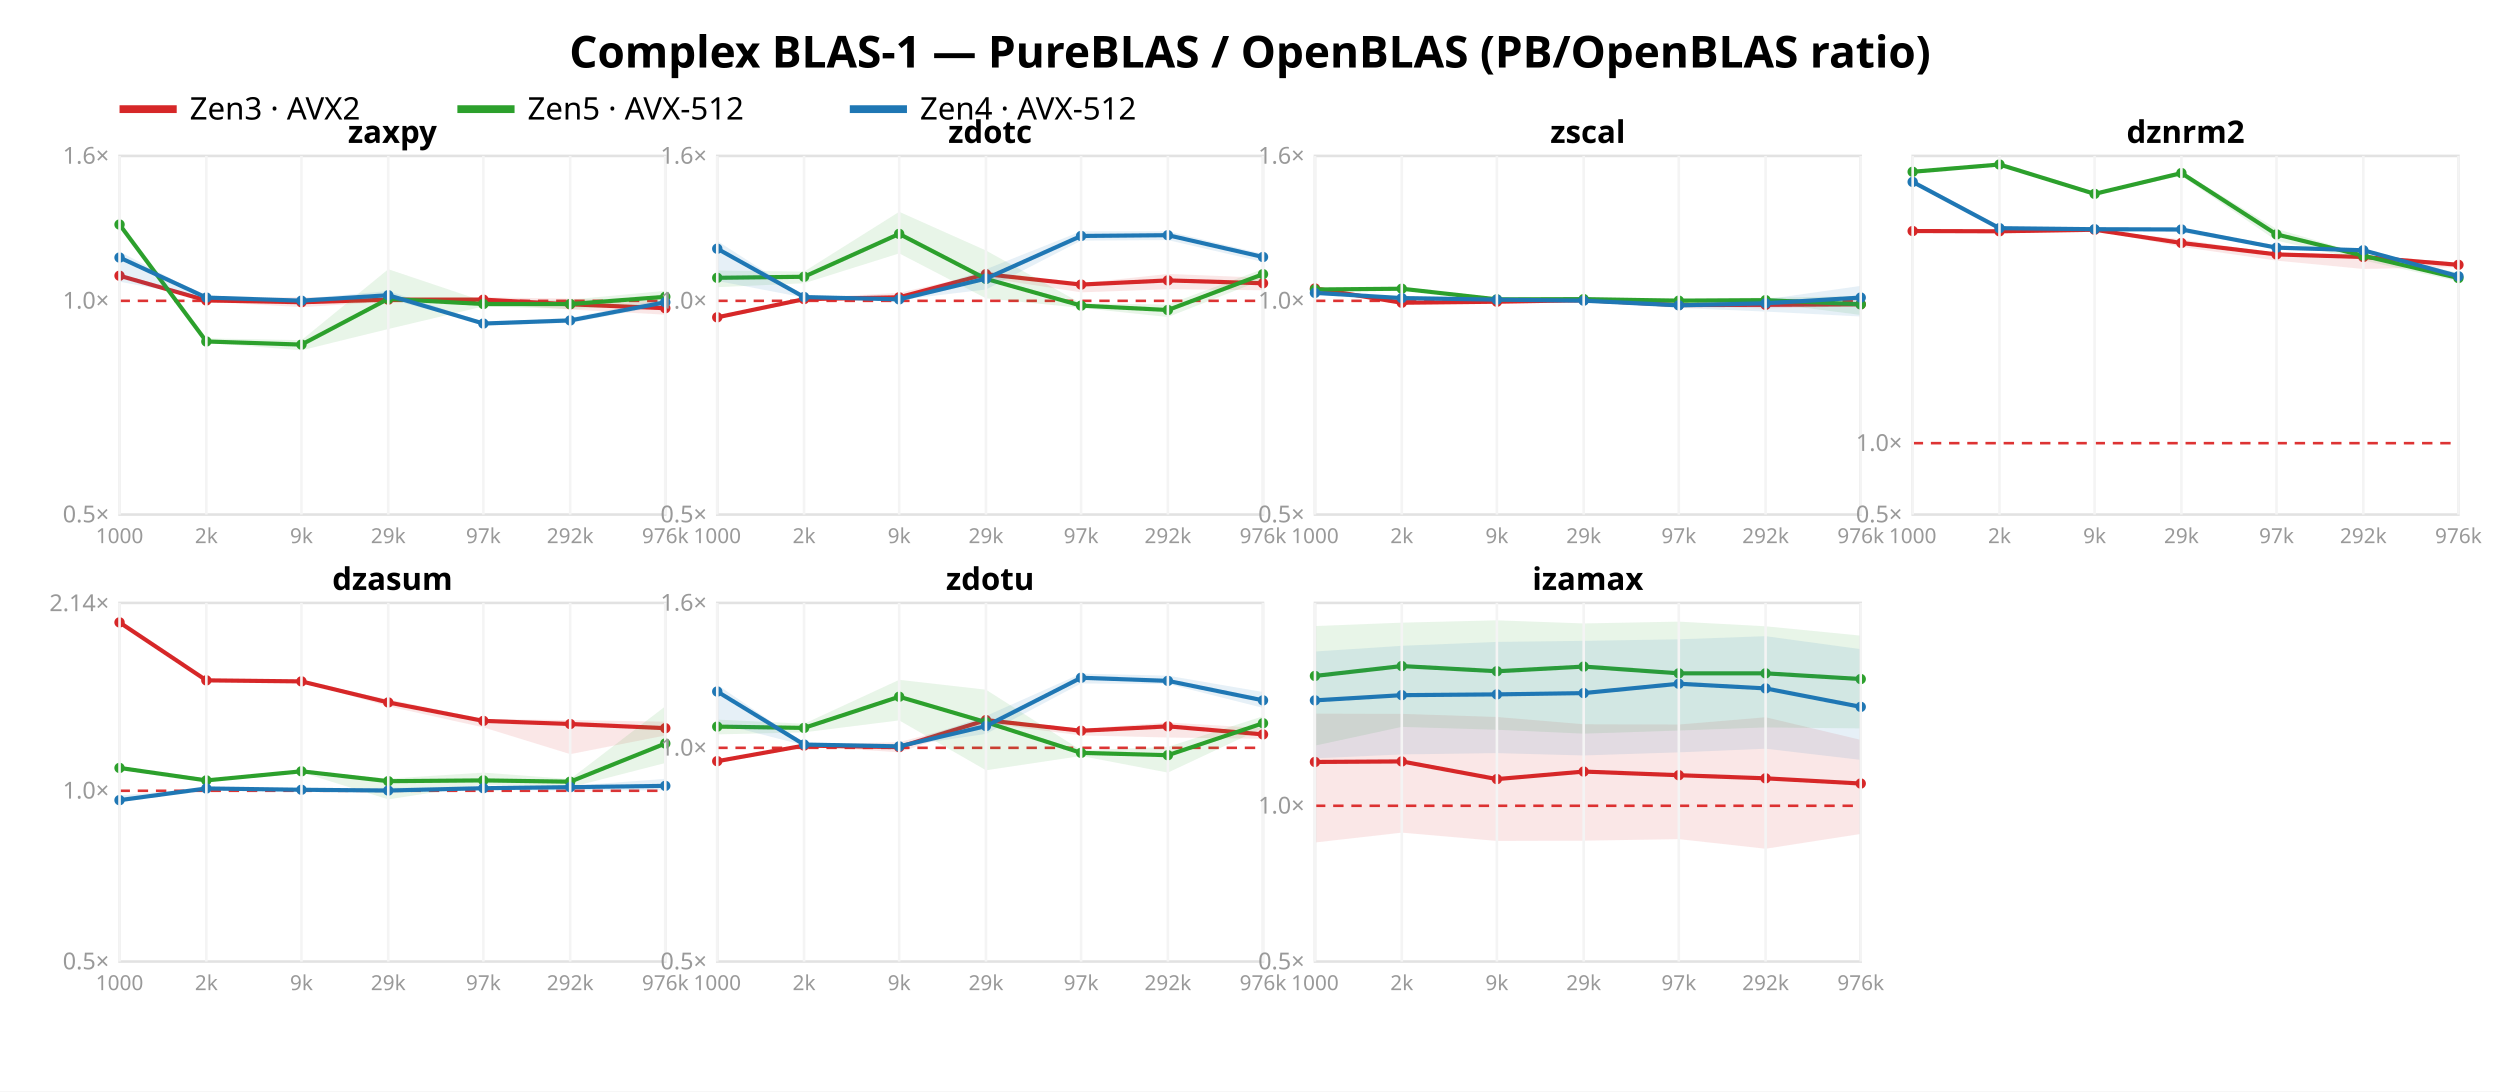
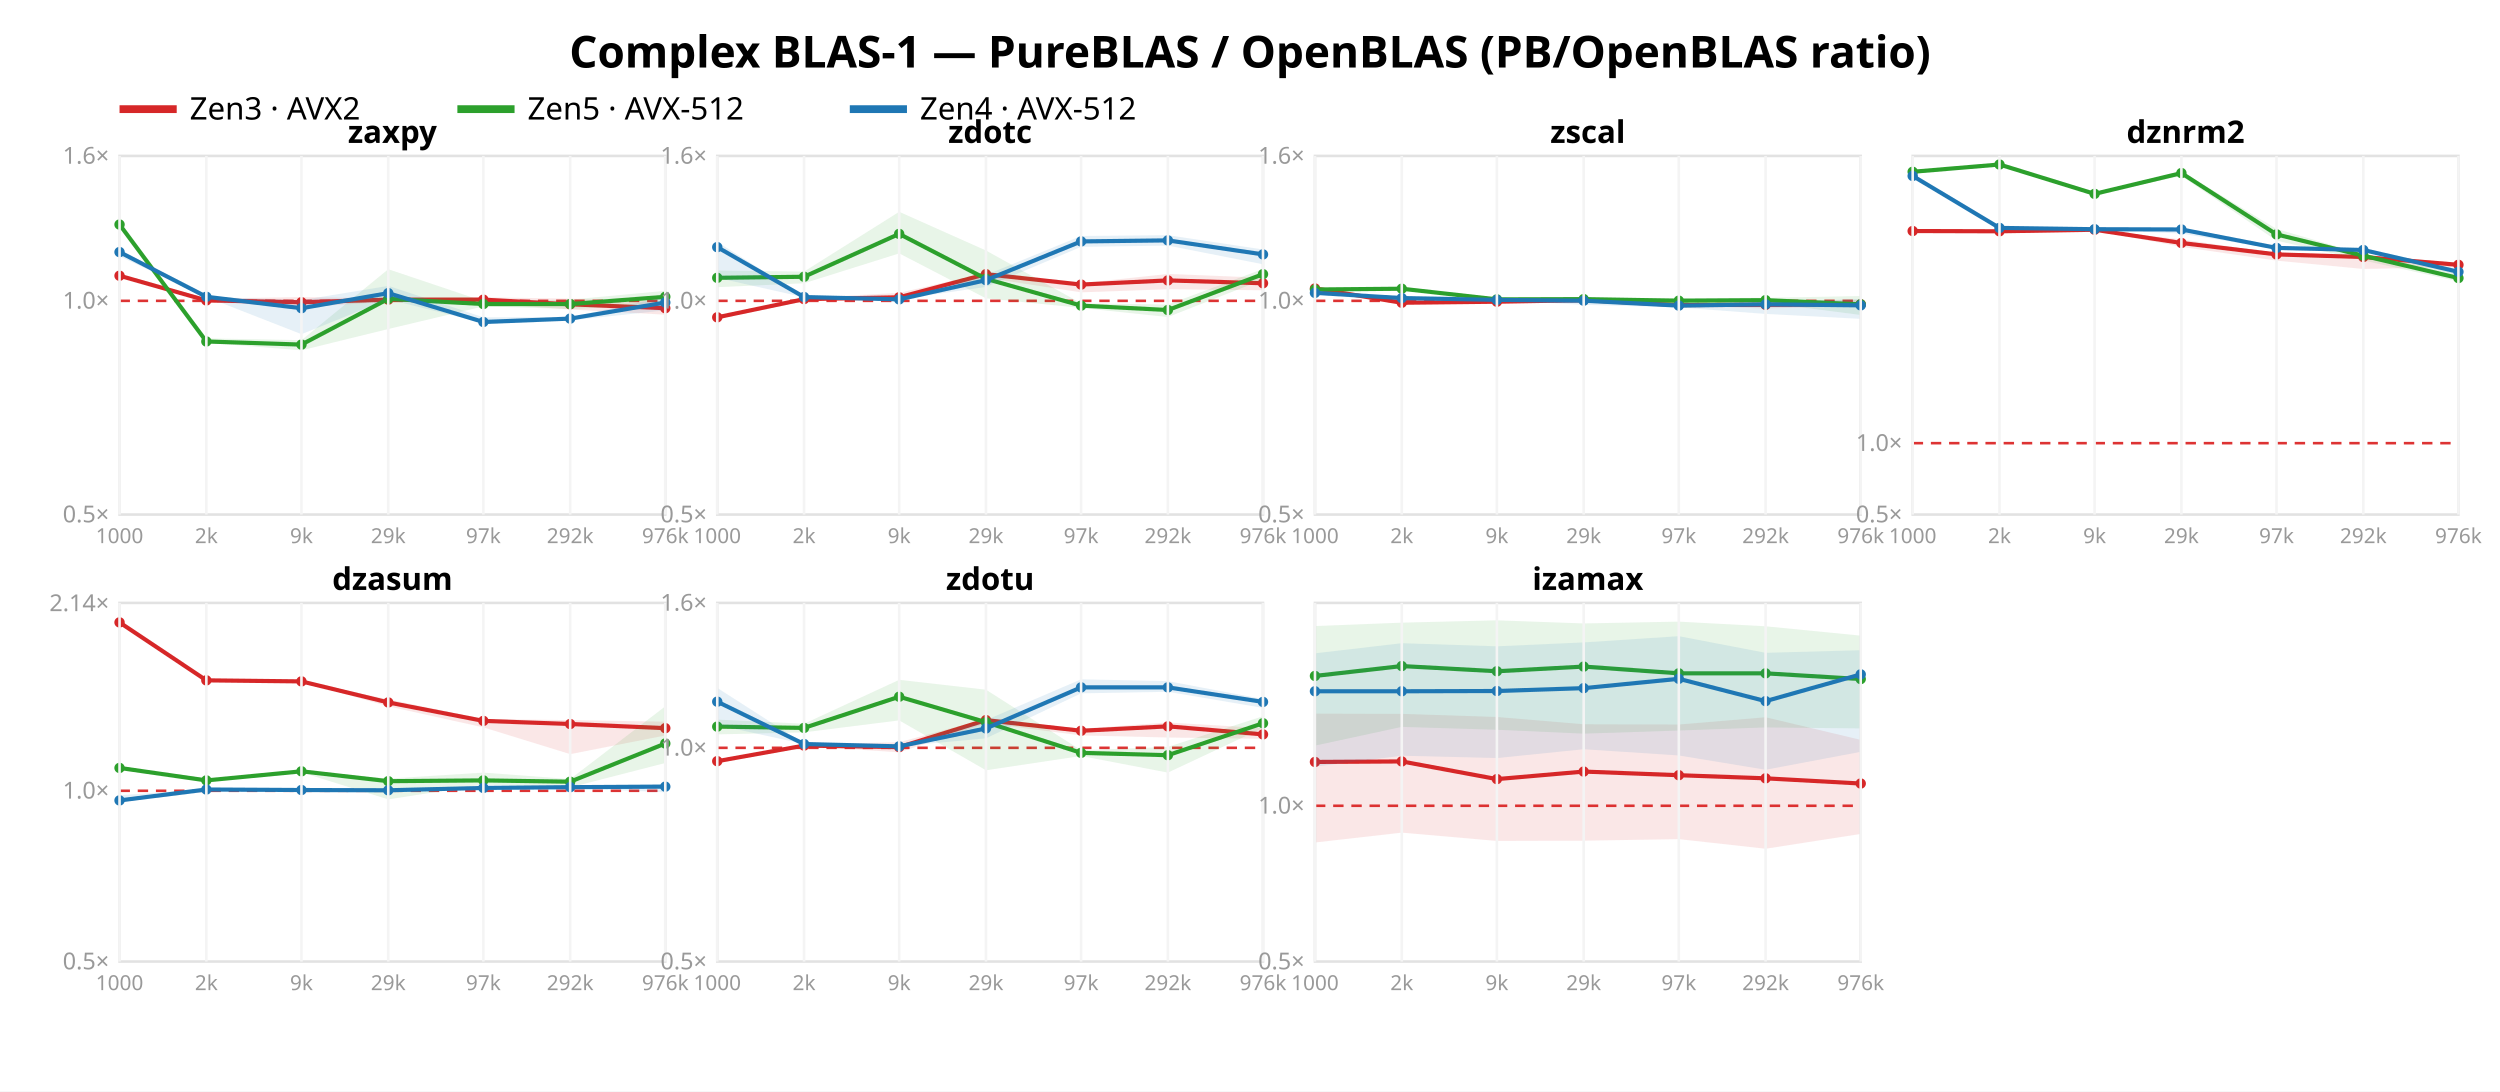
<svg xmlns="http://www.w3.org/2000/svg" width="962" height="420" font-family="sans-serif">
  <rect width="962" height="420" fill="white" />
  <text x="481.0" y="26" text-anchor="middle" font-size="17" font-weight="bold">Complex BLAS-1 — PureBLAS / OpenBLAS (PB/OpenBLAS ratio)</text>
  <line x1="46" y1="42" x2="68" y2="42" stroke="#d62728" stroke-width="3" />
  <text x="73" y="46" font-size="12">Zen3 · AVX2</text>
  <line x1="176" y1="42" x2="198" y2="42" stroke="#2ca02c" stroke-width="3" />
  <text x="203" y="46" font-size="12">Zen5 · AVX-512</text>
  <line x1="327" y1="42" x2="349" y2="42" stroke="#1f77b4" stroke-width="3" />
  <text x="354" y="46" font-size="12">Zen4 · AVX-512</text>
  <rect x="46" y="60" width="210" height="138" fill="none" stroke="#e2e2e2" />
  <line x1="46" y1="115.763" x2="256" y2="115.763" stroke="#d33" stroke-dasharray="4 3" />
  <text x="42" y="201.0" text-anchor="end" font-size="9" fill="#999">0.5×</text>
  <text x="42" y="118.763" text-anchor="end" font-size="9" fill="#999">1.0×</text>
  <text x="42" y="63.0" text-anchor="end" font-size="9" fill="#999">1.6×</text>
  <polygon points="46.0,105.9 79.4,114.9 116.0,114.3 149.4,114.8 186.0,114.4 219.4,114.9 256.0,116.1 256.0,121.1 219.4,119.1 186.0,116.7 149.4,116.1 116.0,118.2 79.4,116.1 46.0,106.3" fill="#d62728" opacity="0.11" />
  <polyline points="46.0,106.1 79.4,115.6 116.0,116.3 149.4,115.3 186.0,115.3 219.4,117.1 256.0,118.6" fill="none" stroke="#d62728" stroke-width="1.6" />
  <circle cx="46.0" cy="106.1" r="2" fill="#d62728" />
  <circle cx="79.4" cy="115.6" r="2" fill="#d62728" />
  <circle cx="116.0" cy="116.3" r="2" fill="#d62728" />
  <circle cx="149.4" cy="115.3" r="2" fill="#d62728" />
  <circle cx="186.0" cy="115.3" r="2" fill="#d62728" />
  <circle cx="219.4" cy="117.1" r="2" fill="#d62728" />
  <circle cx="256.0" cy="118.6" r="2" fill="#d62728" />
  <polygon points="46.0,86.1 79.4,130.2 116.0,130.9 149.4,103.6 186.0,115.9 219.4,115.3 256.0,111.9 256.0,117.3 219.4,118.9 186.0,117.9 149.4,126.6 116.0,134.8 79.4,131.9 46.0,86.7" fill="#2ca02c" opacity="0.11" />
  <polyline points="46.0,86.4 79.4,131.4 116.0,132.6 149.4,115.0 186.0,117.0 219.4,117.0 256.0,114.2" fill="none" stroke="#2ca02c" stroke-width="1.6" />
  <circle cx="46.0" cy="86.4" r="2" fill="#2ca02c" />
  <circle cx="79.4" cy="131.4" r="2" fill="#2ca02c" />
  <circle cx="116.0" cy="132.6" r="2" fill="#2ca02c" />
  <circle cx="149.4" cy="115.0" r="2" fill="#2ca02c" />
  <circle cx="186.0" cy="117.0" r="2" fill="#2ca02c" />
  <circle cx="219.4" cy="117.0" r="2" fill="#2ca02c" />
  <circle cx="256.0" cy="114.2" r="2" fill="#2ca02c" />
-   <polygon points="46.0,96.8 79.4,114.4 116.0,114.9 149.4,112.0 186.0,123.9 219.4,122.3 256.0,115.0 256.0,117.4 219.4,124.3 186.0,124.8 149.4,115.0 116.0,116.1 79.4,114.7 46.0,108.4" fill="#1f77b4" opacity="0.11" />
-   <polyline points="46.0,99.1 79.4,114.5 116.0,115.7 149.4,113.6 186.0,124.5 219.4,123.3 256.0,116.3" fill="none" stroke="#1f77b4" stroke-width="1.6" />
-   <circle cx="46.0" cy="99.1" r="2" fill="#1f77b4" />
-   <circle cx="79.4" cy="114.5" r="2" fill="#1f77b4" />
-   <circle cx="116.0" cy="115.7" r="2" fill="#1f77b4" />
-   <circle cx="149.4" cy="113.6" r="2" fill="#1f77b4" />
-   <circle cx="186.0" cy="124.5" r="2" fill="#1f77b4" />
-   <circle cx="219.4" cy="123.3" r="2" fill="#1f77b4" />
-   <circle cx="256.0" cy="116.3" r="2" fill="#1f77b4" />
+   <polygon points="46.0,95.9 79.4,114.2 116.0,115.5 149.4,110.0 186.0,122.1 219.4,122.0 256.0,114.3 256.0,119.4 219.4,123.3 186.0,124.3 149.4,115.2 116.0,128.6 79.4,114.3 46.0,98.6" fill="#1f77b4" opacity="0.11" />
+   <polyline points="46.0,97.0 79.4,114.2 116.0,118.6 149.4,112.8 186.0,123.9 219.4,122.6 256.0,116.4" fill="none" stroke="#1f77b4" stroke-width="1.6" />
+   <circle cx="46.0" cy="97.0" r="2" fill="#1f77b4" />
+   <circle cx="79.4" cy="114.2" r="2" fill="#1f77b4" />
+   <circle cx="116.0" cy="118.6" r="2" fill="#1f77b4" />
+   <circle cx="149.4" cy="112.8" r="2" fill="#1f77b4" />
+   <circle cx="186.0" cy="123.9" r="2" fill="#1f77b4" />
+   <circle cx="219.4" cy="122.6" r="2" fill="#1f77b4" />
+   <circle cx="256.0" cy="116.4" r="2" fill="#1f77b4" />
  <text x="151.0" y="55" text-anchor="middle" font-size="12" font-weight="bold">zaxpy</text>
  <line x1="46.0" y1="60" x2="46.0" y2="198" stroke="#f4f4f4" />
  <text x="46.0" y="209" text-anchor="middle" font-size="8" fill="#999">1000</text>
  <line x1="79.4" y1="60" x2="79.4" y2="198" stroke="#f4f4f4" />
  <text x="79.4" y="209" text-anchor="middle" font-size="8" fill="#999">2k</text>
  <line x1="116.0" y1="60" x2="116.0" y2="198" stroke="#f4f4f4" />
  <text x="116.0" y="209" text-anchor="middle" font-size="8" fill="#999">9k</text>
  <line x1="149.4" y1="60" x2="149.4" y2="198" stroke="#f4f4f4" />
  <text x="149.4" y="209" text-anchor="middle" font-size="8" fill="#999">29k</text>
  <line x1="186.0" y1="60" x2="186.0" y2="198" stroke="#f4f4f4" />
  <text x="186.0" y="209" text-anchor="middle" font-size="8" fill="#999">97k</text>
  <line x1="219.4" y1="60" x2="219.4" y2="198" stroke="#f4f4f4" />
  <text x="219.4" y="209" text-anchor="middle" font-size="8" fill="#999">292k</text>
  <line x1="256.0" y1="60" x2="256.0" y2="198" stroke="#f4f4f4" />
  <text x="256.0" y="209" text-anchor="middle" font-size="8" fill="#999">976k</text>
  <rect x="276" y="60" width="210" height="138" fill="none" stroke="#e2e2e2" />
  <line x1="276" y1="115.763" x2="486" y2="115.763" stroke="#d33" stroke-dasharray="4 3" />
  <text x="272" y="201.0" text-anchor="end" font-size="9" fill="#999">0.5×</text>
  <text x="272" y="118.763" text-anchor="end" font-size="9" fill="#999">1.0×</text>
  <text x="272" y="63.0" text-anchor="end" font-size="9" fill="#999">1.6×</text>
  <polygon points="276.0,121.6 309.4,114.6 346.0,112.7 379.4,105.0 416.0,109.0 449.4,105.4 486.0,106.9 486.0,111.7 449.4,111.3 416.0,112.5 379.4,106.9 346.0,115.4 309.4,115.3 276.0,122.5" fill="#d62728" opacity="0.11" />
  <polyline points="276.0,122.1 309.4,115.1 346.0,114.4 379.4,105.5 416.0,109.5 449.4,107.9 486.0,109.0" fill="none" stroke="#d62728" stroke-width="1.6" />
  <circle cx="276.0" cy="122.1" r="2" fill="#d62728" />
  <circle cx="309.4" cy="115.1" r="2" fill="#d62728" />
  <circle cx="346.0" cy="114.4" r="2" fill="#d62728" />
  <circle cx="379.4" cy="105.5" r="2" fill="#d62728" />
  <circle cx="416.0" cy="109.5" r="2" fill="#d62728" />
  <circle cx="449.4" cy="107.9" r="2" fill="#d62728" />
  <circle cx="486.0" cy="109.0" r="2" fill="#d62728" />
  <polygon points="276.0,104.1 309.4,104.5 346.0,81.5 379.4,96.4 416.0,116.7 449.4,117.2 486.0,103.5 486.0,107.6 449.4,122.0 416.0,118.5 379.4,114.8 346.0,97.5 309.4,109.0 276.0,110.5" fill="#2ca02c" opacity="0.11" />
  <polyline points="276.0,106.9 309.4,106.5 346.0,90.0 379.4,107.3 416.0,117.6 449.4,119.3 486.0,105.5" fill="none" stroke="#2ca02c" stroke-width="1.6" />
  <circle cx="276.0" cy="106.9" r="2" fill="#2ca02c" />
  <circle cx="309.4" cy="106.5" r="2" fill="#2ca02c" />
  <circle cx="346.0" cy="90.0" r="2" fill="#2ca02c" />
  <circle cx="379.4" cy="107.3" r="2" fill="#2ca02c" />
  <circle cx="416.0" cy="117.6" r="2" fill="#2ca02c" />
  <circle cx="449.4" cy="119.3" r="2" fill="#2ca02c" />
  <circle cx="486.0" cy="105.5" r="2" fill="#2ca02c" />
-   <polygon points="276.0,92.7 309.4,114.2 346.0,115.2 379.4,103.6 416.0,89.0 449.4,89.0 486.0,97.7 486.0,100.8 449.4,92.4 416.0,92.6 379.4,111.4 346.0,115.4 309.4,114.5 276.0,108.1" fill="#1f77b4" opacity="0.11" />
-   <polyline points="276.0,95.7 309.4,114.3 346.0,115.2 379.4,107.2 416.0,90.8 449.4,90.5 486.0,98.9" fill="none" stroke="#1f77b4" stroke-width="1.6" />
-   <circle cx="276.0" cy="95.7" r="2" fill="#1f77b4" />
+   <polygon points="276.0,93.1 309.4,114.2 346.0,115.0 379.4,105.8 416.0,90.8 449.4,90.5 486.0,96.0 486.0,101.7 449.4,94.5 416.0,95.0 379.4,110.4 346.0,115.2 309.4,114.4 276.0,106.9" fill="#1f77b4" opacity="0.11" />
+   <polyline points="276.0,95.1 309.4,114.3 346.0,115.2 379.4,107.8 416.0,92.9 449.4,92.5 486.0,97.9" fill="none" stroke="#1f77b4" stroke-width="1.6" />
+   <circle cx="276.0" cy="95.1" r="2" fill="#1f77b4" />
  <circle cx="309.4" cy="114.3" r="2" fill="#1f77b4" />
  <circle cx="346.0" cy="115.2" r="2" fill="#1f77b4" />
-   <circle cx="379.4" cy="107.2" r="2" fill="#1f77b4" />
-   <circle cx="416.0" cy="90.8" r="2" fill="#1f77b4" />
-   <circle cx="449.4" cy="90.5" r="2" fill="#1f77b4" />
-   <circle cx="486.0" cy="98.9" r="2" fill="#1f77b4" />
+   <circle cx="379.4" cy="107.8" r="2" fill="#1f77b4" />
+   <circle cx="416.0" cy="92.9" r="2" fill="#1f77b4" />
+   <circle cx="449.4" cy="92.5" r="2" fill="#1f77b4" />
+   <circle cx="486.0" cy="97.9" r="2" fill="#1f77b4" />
  <text x="381.0" y="55" text-anchor="middle" font-size="12" font-weight="bold">zdotc</text>
  <line x1="276.0" y1="60" x2="276.0" y2="198" stroke="#f4f4f4" />
  <text x="276.0" y="209" text-anchor="middle" font-size="8" fill="#999">1000</text>
  <line x1="309.4" y1="60" x2="309.4" y2="198" stroke="#f4f4f4" />
  <text x="309.4" y="209" text-anchor="middle" font-size="8" fill="#999">2k</text>
  <line x1="346.0" y1="60" x2="346.0" y2="198" stroke="#f4f4f4" />
  <text x="346.0" y="209" text-anchor="middle" font-size="8" fill="#999">9k</text>
  <line x1="379.4" y1="60" x2="379.4" y2="198" stroke="#f4f4f4" />
  <text x="379.4" y="209" text-anchor="middle" font-size="8" fill="#999">29k</text>
  <line x1="416.0" y1="60" x2="416.0" y2="198" stroke="#f4f4f4" />
  <text x="416.0" y="209" text-anchor="middle" font-size="8" fill="#999">97k</text>
  <line x1="449.4" y1="60" x2="449.4" y2="198" stroke="#f4f4f4" />
  <text x="449.4" y="209" text-anchor="middle" font-size="8" fill="#999">292k</text>
  <line x1="486.0" y1="60" x2="486.0" y2="198" stroke="#f4f4f4" />
  <text x="486.0" y="209" text-anchor="middle" font-size="8" fill="#999">976k</text>
  <rect x="506" y="60" width="210" height="138" fill="none" stroke="#e2e2e2" />
  <line x1="506" y1="115.763" x2="716" y2="115.763" stroke="#d33" stroke-dasharray="4 3" />
  <text x="502" y="201.0" text-anchor="end" font-size="9" fill="#999">0.5×</text>
  <text x="502" y="118.763" text-anchor="end" font-size="9" fill="#999">1.0×</text>
  <text x="502" y="63.0" text-anchor="end" font-size="9" fill="#999">1.6×</text>
  <polygon points="506.0,110.8 539.4,116.3 576.0,116.0 609.4,114.4 646.0,116.5 679.4,115.7 716.0,115.4 716.0,117.8 679.4,118.7 646.0,117.7 609.4,116.3 576.0,116.2 539.4,116.6 506.0,111.5" fill="#d62728" opacity="0.11" />
  <polyline points="506.0,111.0 539.4,116.5 576.0,116.1 609.4,115.5 646.0,117.4 679.4,117.3 716.0,117.1" fill="none" stroke="#d62728" stroke-width="1.6" />
  <circle cx="506.0" cy="111.0" r="2" fill="#d62728" />
  <circle cx="539.4" cy="116.5" r="2" fill="#d62728" />
  <circle cx="576.0" cy="116.1" r="2" fill="#d62728" />
  <circle cx="609.4" cy="115.5" r="2" fill="#d62728" />
  <circle cx="646.0" cy="117.4" r="2" fill="#d62728" />
  <circle cx="679.4" cy="117.3" r="2" fill="#d62728" />
  <circle cx="716.0" cy="117.1" r="2" fill="#d62728" />
  <polygon points="506.0,110.9 539.4,110.4 576.0,114.9 609.4,114.7 646.0,114.8 679.4,114.6 716.0,113.9 716.0,121.2 679.4,116.5 646.0,116.9 609.4,115.4 576.0,115.4 539.4,111.6 506.0,112.1" fill="#2ca02c" opacity="0.11" />
  <polyline points="506.0,111.4 539.4,111.1 576.0,115.2 609.4,115.1 646.0,115.7 679.4,115.5 716.0,117.1" fill="none" stroke="#2ca02c" stroke-width="1.6" />
  <circle cx="506.0" cy="111.4" r="2" fill="#2ca02c" />
  <circle cx="539.4" cy="111.1" r="2" fill="#2ca02c" />
  <circle cx="576.0" cy="115.2" r="2" fill="#2ca02c" />
  <circle cx="609.4" cy="115.1" r="2" fill="#2ca02c" />
  <circle cx="646.0" cy="115.7" r="2" fill="#2ca02c" />
  <circle cx="679.4" cy="115.5" r="2" fill="#2ca02c" />
  <circle cx="716.0" cy="117.1" r="2" fill="#2ca02c" />
-   <polygon points="506.0,112.2 539.4,114.5 576.0,115.2 609.4,114.4 646.0,116.6 679.4,115.2 716.0,110.0 716.0,121.8 679.4,119.9 646.0,118.5 609.4,116.2 576.0,115.4 539.4,114.9 506.0,113.1" fill="#1f77b4" opacity="0.11" />
-   <polyline points="506.0,112.7 539.4,114.7 576.0,115.3 609.4,115.7 646.0,117.5 679.4,116.7 716.0,114.5" fill="none" stroke="#1f77b4" stroke-width="1.6" />
+   <polygon points="506.0,112.1 539.4,114.6 576.0,115.4 609.4,115.3 646.0,116.7 679.4,116.5 716.0,115.0 716.0,122.7 679.4,120.8 646.0,118.3 609.4,117.3 576.0,115.5 539.4,114.7 506.0,113.1" fill="#1f77b4" opacity="0.11" />
+   <polyline points="506.0,112.7 539.4,114.7 576.0,115.4 609.4,115.7 646.0,117.6 679.4,117.1 716.0,117.5" fill="none" stroke="#1f77b4" stroke-width="1.6" />
  <circle cx="506.0" cy="112.7" r="2" fill="#1f77b4" />
  <circle cx="539.4" cy="114.7" r="2" fill="#1f77b4" />
-   <circle cx="576.0" cy="115.3" r="2" fill="#1f77b4" />
+   <circle cx="576.0" cy="115.4" r="2" fill="#1f77b4" />
  <circle cx="609.4" cy="115.7" r="2" fill="#1f77b4" />
-   <circle cx="646.0" cy="117.5" r="2" fill="#1f77b4" />
-   <circle cx="679.4" cy="116.7" r="2" fill="#1f77b4" />
-   <circle cx="716.0" cy="114.5" r="2" fill="#1f77b4" />
+   <circle cx="646.0" cy="117.6" r="2" fill="#1f77b4" />
+   <circle cx="679.4" cy="117.1" r="2" fill="#1f77b4" />
+   <circle cx="716.0" cy="117.5" r="2" fill="#1f77b4" />
  <text x="611.0" y="55" text-anchor="middle" font-size="12" font-weight="bold">zscal</text>
  <line x1="506.0" y1="60" x2="506.0" y2="198" stroke="#f4f4f4" />
  <text x="506.0" y="209" text-anchor="middle" font-size="8" fill="#999">1000</text>
  <line x1="539.4" y1="60" x2="539.4" y2="198" stroke="#f4f4f4" />
  <text x="539.4" y="209" text-anchor="middle" font-size="8" fill="#999">2k</text>
  <line x1="576.0" y1="60" x2="576.0" y2="198" stroke="#f4f4f4" />
  <text x="576.0" y="209" text-anchor="middle" font-size="8" fill="#999">9k</text>
  <line x1="609.4" y1="60" x2="609.4" y2="198" stroke="#f4f4f4" />
  <text x="609.4" y="209" text-anchor="middle" font-size="8" fill="#999">29k</text>
  <line x1="646.0" y1="60" x2="646.0" y2="198" stroke="#f4f4f4" />
  <text x="646.0" y="209" text-anchor="middle" font-size="8" fill="#999">97k</text>
  <line x1="679.4" y1="60" x2="679.4" y2="198" stroke="#f4f4f4" />
  <text x="679.4" y="209" text-anchor="middle" font-size="8" fill="#999">292k</text>
  <line x1="716.0" y1="60" x2="716.0" y2="198" stroke="#f4f4f4" />
  <text x="716.0" y="209" text-anchor="middle" font-size="8" fill="#999">976k</text>
  <rect x="736" y="60" width="210" height="138" fill="none" stroke="#e2e2e2" />
  <line x1="736" y1="170.531" x2="946" y2="170.531" stroke="#d33" stroke-dasharray="4 3" />
  <text x="732" y="201.0" text-anchor="end" font-size="9" fill="#999">0.5×</text>
  <text x="732" y="173.531" text-anchor="end" font-size="9" fill="#999">1.0×</text>
  <polygon points="736.0,88.9 769.4,88.9 806.0,88.4 839.4,92.1 876.0,97.5 909.4,98.1 946.0,101.2 946.0,102.8 909.4,103.5 876.0,100.3 839.4,95.0 806.0,88.6 769.4,89.1 736.0,89.0" fill="#d62728" opacity="0.11" />
  <polyline points="736.0,88.9 769.4,89.0 806.0,88.4 839.4,93.5 876.0,97.9 909.4,98.9 946.0,101.9" fill="none" stroke="#d62728" stroke-width="1.6" />
  <circle cx="736.0" cy="88.9" r="2" fill="#d62728" />
  <circle cx="769.4" cy="89.0" r="2" fill="#d62728" />
  <circle cx="806.0" cy="88.4" r="2" fill="#d62728" />
  <circle cx="839.4" cy="93.5" r="2" fill="#d62728" />
  <circle cx="876.0" cy="97.9" r="2" fill="#d62728" />
  <circle cx="909.4" cy="98.9" r="2" fill="#d62728" />
  <circle cx="946.0" cy="101.9" r="2" fill="#d62728" />
  <polygon points="736.0,65.9 769.4,63.0 806.0,74.4 839.4,65.9 876.0,88.1 909.4,97.8 946.0,105.0 946.0,108.3 909.4,100.2 876.0,92.6 839.4,67.7 806.0,74.8 769.4,63.8 736.0,66.2" fill="#2ca02c" opacity="0.11" />
  <polyline points="736.0,66.1 769.4,63.3 806.0,74.6 839.4,66.6 876.0,90.2 909.4,98.4 946.0,107.0" fill="none" stroke="#2ca02c" stroke-width="1.6" />
  <circle cx="736.0" cy="66.1" r="2" fill="#2ca02c" />
  <circle cx="769.4" cy="63.3" r="2" fill="#2ca02c" />
  <circle cx="806.0" cy="74.6" r="2" fill="#2ca02c" />
  <circle cx="839.4" cy="66.6" r="2" fill="#2ca02c" />
  <circle cx="876.0" cy="90.2" r="2" fill="#2ca02c" />
  <circle cx="909.4" cy="98.4" r="2" fill="#2ca02c" />
  <circle cx="946.0" cy="107.0" r="2" fill="#2ca02c" />
-   <polygon points="736.0,69.4 769.4,87.8 806.0,88.1 839.4,88.2 876.0,94.8 909.4,95.9 946.0,105.2 946.0,107.3 909.4,97.2 876.0,95.9 839.4,89.4 806.0,88.3 769.4,88.0 736.0,70.6" fill="#1f77b4" opacity="0.11" />
-   <polyline points="736.0,70.0 769.4,87.8 806.0,88.2 839.4,88.3 876.0,95.3 909.4,96.3 946.0,106.3" fill="none" stroke="#1f77b4" stroke-width="1.6" />
-   <circle cx="736.0" cy="70.0" r="2" fill="#1f77b4" />
-   <circle cx="769.4" cy="87.8" r="2" fill="#1f77b4" />
+   <polygon points="736.0,67.2 769.4,87.6 806.0,88.2 839.4,88.2 876.0,95.0 909.4,96.0 946.0,104.0 946.0,105.7 909.4,96.5 876.0,95.8 839.4,89.9 806.0,88.3 769.4,87.8 736.0,68.3" fill="#1f77b4" opacity="0.11" />
+   <polyline points="736.0,67.7 769.4,87.7 806.0,88.2 839.4,88.3 876.0,95.4 909.4,96.2 946.0,104.6" fill="none" stroke="#1f77b4" stroke-width="1.6" />
+   <circle cx="736.0" cy="67.7" r="2" fill="#1f77b4" />
+   <circle cx="769.4" cy="87.7" r="2" fill="#1f77b4" />
  <circle cx="806.0" cy="88.2" r="2" fill="#1f77b4" />
  <circle cx="839.4" cy="88.3" r="2" fill="#1f77b4" />
-   <circle cx="876.0" cy="95.3" r="2" fill="#1f77b4" />
-   <circle cx="909.4" cy="96.3" r="2" fill="#1f77b4" />
-   <circle cx="946.0" cy="106.3" r="2" fill="#1f77b4" />
+   <circle cx="876.0" cy="95.4" r="2" fill="#1f77b4" />
+   <circle cx="909.4" cy="96.2" r="2" fill="#1f77b4" />
+   <circle cx="946.0" cy="104.6" r="2" fill="#1f77b4" />
  <text x="841.0" y="55" text-anchor="middle" font-size="12" font-weight="bold">dznrm2</text>
  <line x1="736.0" y1="60" x2="736.0" y2="198" stroke="#f4f4f4" />
  <text x="736.0" y="209" text-anchor="middle" font-size="8" fill="#999">1000</text>
  <line x1="769.4" y1="60" x2="769.4" y2="198" stroke="#f4f4f4" />
  <text x="769.4" y="209" text-anchor="middle" font-size="8" fill="#999">2k</text>
  <line x1="806.0" y1="60" x2="806.0" y2="198" stroke="#f4f4f4" />
  <text x="806.0" y="209" text-anchor="middle" font-size="8" fill="#999">9k</text>
  <line x1="839.4" y1="60" x2="839.4" y2="198" stroke="#f4f4f4" />
  <text x="839.4" y="209" text-anchor="middle" font-size="8" fill="#999">29k</text>
  <line x1="876.0" y1="60" x2="876.0" y2="198" stroke="#f4f4f4" />
  <text x="876.0" y="209" text-anchor="middle" font-size="8" fill="#999">97k</text>
  <line x1="909.4" y1="60" x2="909.4" y2="198" stroke="#f4f4f4" />
  <text x="909.4" y="209" text-anchor="middle" font-size="8" fill="#999">292k</text>
  <line x1="946.0" y1="60" x2="946.0" y2="198" stroke="#f4f4f4" />
  <text x="946.0" y="209" text-anchor="middle" font-size="8" fill="#999">976k</text>
  <rect x="46" y="232" width="210" height="138" fill="none" stroke="#e2e2e2" />
  <line x1="46" y1="304.294" x2="256" y2="304.294" stroke="#d33" stroke-dasharray="4 3" />
  <text x="42" y="373.0" text-anchor="end" font-size="9" fill="#999">0.5×</text>
  <text x="42" y="307.294" text-anchor="end" font-size="9" fill="#999">1.0×</text>
  <text x="42" y="235.173" text-anchor="end" font-size="9" fill="#999">2.14×</text>
  <polygon points="46.0,239.3 79.4,261.8 116.0,262.1 149.4,269.1 186.0,276.7 219.4,277.1 256.0,277.7 256.0,283.0 219.4,290.2 186.0,279.9 149.4,271.8 116.0,262.4 79.4,261.9 46.0,239.6" fill="#d62728" opacity="0.11" />
  <polyline points="46.0,239.5 79.4,261.8 116.0,262.2 149.4,270.3 186.0,277.4 219.4,278.6 256.0,280.2" fill="none" stroke="#d62728" stroke-width="1.6" />
  <circle cx="46.0" cy="239.5" r="2" fill="#d62728" />
  <circle cx="79.4" cy="261.8" r="2" fill="#d62728" />
  <circle cx="116.0" cy="262.2" r="2" fill="#d62728" />
  <circle cx="149.4" cy="270.3" r="2" fill="#d62728" />
  <circle cx="186.0" cy="277.4" r="2" fill="#d62728" />
  <circle cx="219.4" cy="278.6" r="2" fill="#d62728" />
  <circle cx="256.0" cy="280.2" r="2" fill="#d62728" />
  <polygon points="46.0,295.1 79.4,300.1 116.0,296.6 149.4,299.6 186.0,297.3 219.4,299.8 256.0,271.8 256.0,293.6 219.4,303.0 186.0,301.9 149.4,307.6 116.0,297.2 79.4,300.8 46.0,296.0" fill="#2ca02c" opacity="0.11" />
  <polyline points="46.0,295.5 79.4,300.3 116.0,296.8 149.4,300.6 186.0,300.3 219.4,300.8 256.0,286.1" fill="none" stroke="#2ca02c" stroke-width="1.6" />
  <circle cx="46.0" cy="295.5" r="2" fill="#2ca02c" />
  <circle cx="79.4" cy="300.3" r="2" fill="#2ca02c" />
  <circle cx="116.0" cy="296.8" r="2" fill="#2ca02c" />
  <circle cx="149.4" cy="300.6" r="2" fill="#2ca02c" />
  <circle cx="186.0" cy="300.3" r="2" fill="#2ca02c" />
  <circle cx="219.4" cy="300.8" r="2" fill="#2ca02c" />
  <circle cx="256.0" cy="286.1" r="2" fill="#2ca02c" />
-   <polygon points="46.0,306.1 79.4,303.2 116.0,303.8 149.4,303.1 186.0,303.0 219.4,302.4 256.0,299.7 256.0,304.1 219.4,304.2 186.0,304.0 149.4,304.3 116.0,304.0 79.4,303.5 46.0,308.7" fill="#1f77b4" opacity="0.11" />
-   <polyline points="46.0,307.9 79.4,303.4 116.0,303.9 149.4,304.2 186.0,303.3 219.4,302.9 256.0,302.4" fill="none" stroke="#1f77b4" stroke-width="1.6" />
-   <circle cx="46.0" cy="307.9" r="2" fill="#1f77b4" />
-   <circle cx="79.4" cy="303.4" r="2" fill="#1f77b4" />
-   <circle cx="116.0" cy="303.9" r="2" fill="#1f77b4" />
-   <circle cx="149.4" cy="304.2" r="2" fill="#1f77b4" />
-   <circle cx="186.0" cy="303.3" r="2" fill="#1f77b4" />
+   <polygon points="46.0,306.0 79.4,303.7 116.0,303.9 149.4,303.3 186.0,302.8 219.4,302.4 256.0,301.7 256.0,304.9 219.4,303.2 186.0,303.5 149.4,304.2 116.0,304.0 79.4,303.8 46.0,308.8" fill="#1f77b4" opacity="0.11" />
+   <polyline points="46.0,308.0 79.4,303.8 116.0,304.0 149.4,304.1 186.0,303.2 219.4,302.9 256.0,302.7" fill="none" stroke="#1f77b4" stroke-width="1.6" />
+   <circle cx="46.0" cy="308.0" r="2" fill="#1f77b4" />
+   <circle cx="79.4" cy="303.8" r="2" fill="#1f77b4" />
+   <circle cx="116.0" cy="304.0" r="2" fill="#1f77b4" />
+   <circle cx="149.4" cy="304.1" r="2" fill="#1f77b4" />
+   <circle cx="186.0" cy="303.2" r="2" fill="#1f77b4" />
  <circle cx="219.4" cy="302.9" r="2" fill="#1f77b4" />
-   <circle cx="256.0" cy="302.4" r="2" fill="#1f77b4" />
+   <circle cx="256.0" cy="302.7" r="2" fill="#1f77b4" />
  <text x="151.0" y="227" text-anchor="middle" font-size="12" font-weight="bold">dzasum</text>
  <line x1="46.0" y1="232" x2="46.0" y2="370" stroke="#f4f4f4" />
  <text x="46.0" y="381" text-anchor="middle" font-size="8" fill="#999">1000</text>
  <line x1="79.4" y1="232" x2="79.4" y2="370" stroke="#f4f4f4" />
  <text x="79.4" y="381" text-anchor="middle" font-size="8" fill="#999">2k</text>
  <line x1="116.0" y1="232" x2="116.0" y2="370" stroke="#f4f4f4" />
  <text x="116.0" y="381" text-anchor="middle" font-size="8" fill="#999">9k</text>
  <line x1="149.4" y1="232" x2="149.4" y2="370" stroke="#f4f4f4" />
  <text x="149.4" y="381" text-anchor="middle" font-size="8" fill="#999">29k</text>
  <line x1="186.0" y1="232" x2="186.0" y2="370" stroke="#f4f4f4" />
  <text x="186.0" y="381" text-anchor="middle" font-size="8" fill="#999">97k</text>
  <line x1="219.4" y1="232" x2="219.4" y2="370" stroke="#f4f4f4" />
  <text x="219.4" y="381" text-anchor="middle" font-size="8" fill="#999">292k</text>
  <line x1="256.0" y1="232" x2="256.0" y2="370" stroke="#f4f4f4" />
  <text x="256.0" y="381" text-anchor="middle" font-size="8" fill="#999">976k</text>
  <rect x="276" y="232" width="210" height="138" fill="none" stroke="#e2e2e2" />
  <line x1="276" y1="287.763" x2="486" y2="287.763" stroke="#d33" stroke-dasharray="4 3" />
  <text x="272" y="373.0" text-anchor="end" font-size="9" fill="#999">0.5×</text>
  <text x="272" y="290.763" text-anchor="end" font-size="9" fill="#999">1.0×</text>
  <text x="272" y="235.0" text-anchor="end" font-size="9" fill="#999">1.6×</text>
  <polygon points="276.0,292.6 309.4,286.4 346.0,285.6 379.4,276.6 416.0,280.4 449.4,278.0 486.0,280.2 486.0,284.3 449.4,283.8 416.0,283.0 379.4,278.3 346.0,289.5 309.4,287.1 276.0,293.4" fill="#d62728" opacity="0.11" />
  <polyline points="276.0,292.9 309.4,286.9 346.0,287.5 379.4,277.1 416.0,281.2 449.4,279.5 486.0,282.6" fill="none" stroke="#d62728" stroke-width="1.6" />
  <circle cx="276.0" cy="292.9" r="2" fill="#d62728" />
  <circle cx="309.4" cy="286.9" r="2" fill="#d62728" />
  <circle cx="346.0" cy="287.5" r="2" fill="#d62728" />
  <circle cx="379.4" cy="277.1" r="2" fill="#d62728" />
  <circle cx="416.0" cy="281.2" r="2" fill="#d62728" />
  <circle cx="449.4" cy="279.5" r="2" fill="#d62728" />
  <circle cx="486.0" cy="282.6" r="2" fill="#d62728" />
  <polygon points="276.0,276.9 309.4,278.5 346.0,261.6 379.4,265.4 416.0,288.7 449.4,287.4 486.0,275.6 486.0,280.1 449.4,297.3 416.0,290.9 379.4,296.4 346.0,277.2 309.4,281.8 276.0,282.6" fill="#2ca02c" opacity="0.11" />
  <polyline points="276.0,279.6 309.4,280.1 346.0,268.1 379.4,277.9 416.0,289.7 449.4,290.6 486.0,278.3" fill="none" stroke="#2ca02c" stroke-width="1.6" />
  <circle cx="276.0" cy="279.6" r="2" fill="#2ca02c" />
  <circle cx="309.4" cy="280.1" r="2" fill="#2ca02c" />
  <circle cx="346.0" cy="268.1" r="2" fill="#2ca02c" />
  <circle cx="379.4" cy="277.9" r="2" fill="#2ca02c" />
  <circle cx="416.0" cy="289.7" r="2" fill="#2ca02c" />
  <circle cx="449.4" cy="290.6" r="2" fill="#2ca02c" />
  <circle cx="486.0" cy="278.3" r="2" fill="#2ca02c" />
-   <polygon points="276.0,263.5 309.4,286.3 346.0,286.8 379.4,275.5 416.0,259.2 449.4,260.0 486.0,266.3 486.0,272.4 449.4,263.2 416.0,263.0 379.4,282.4 346.0,287.3 309.4,286.8 276.0,278.2" fill="#1f77b4" opacity="0.11" />
-   <polyline points="276.0,266.1 309.4,286.5 346.0,287.2 379.4,279.4 416.0,260.8 449.4,262.0 486.0,269.5" fill="none" stroke="#1f77b4" stroke-width="1.6" />
-   <circle cx="276.0" cy="266.1" r="2" fill="#1f77b4" />
-   <circle cx="309.4" cy="286.5" r="2" fill="#1f77b4" />
+   <polygon points="276.0,264.7 309.4,286.1 346.0,287.1 379.4,277.1 416.0,261.4 449.4,262.1 486.0,269.0 486.0,272.4 449.4,266.2 416.0,266.8 379.4,284.1 346.0,287.2 309.4,286.3 276.0,279.0" fill="#1f77b4" opacity="0.11" />
+   <polyline points="276.0,270.0 309.4,286.3 346.0,287.2 379.4,280.3 416.0,264.5 449.4,264.5 486.0,270.1" fill="none" stroke="#1f77b4" stroke-width="1.6" />
+   <circle cx="276.0" cy="270.0" r="2" fill="#1f77b4" />
+   <circle cx="309.4" cy="286.3" r="2" fill="#1f77b4" />
  <circle cx="346.0" cy="287.2" r="2" fill="#1f77b4" />
-   <circle cx="379.4" cy="279.4" r="2" fill="#1f77b4" />
-   <circle cx="416.0" cy="260.8" r="2" fill="#1f77b4" />
-   <circle cx="449.4" cy="262.0" r="2" fill="#1f77b4" />
-   <circle cx="486.0" cy="269.5" r="2" fill="#1f77b4" />
+   <circle cx="379.4" cy="280.3" r="2" fill="#1f77b4" />
+   <circle cx="416.0" cy="264.5" r="2" fill="#1f77b4" />
+   <circle cx="449.4" cy="264.5" r="2" fill="#1f77b4" />
+   <circle cx="486.0" cy="270.1" r="2" fill="#1f77b4" />
  <text x="381.0" y="227" text-anchor="middle" font-size="12" font-weight="bold">zdotu</text>
  <line x1="276.0" y1="232" x2="276.0" y2="370" stroke="#f4f4f4" />
  <text x="276.0" y="381" text-anchor="middle" font-size="8" fill="#999">1000</text>
  <line x1="309.4" y1="232" x2="309.4" y2="370" stroke="#f4f4f4" />
  <text x="309.4" y="381" text-anchor="middle" font-size="8" fill="#999">2k</text>
  <line x1="346.0" y1="232" x2="346.0" y2="370" stroke="#f4f4f4" />
  <text x="346.0" y="381" text-anchor="middle" font-size="8" fill="#999">9k</text>
  <line x1="379.4" y1="232" x2="379.4" y2="370" stroke="#f4f4f4" />
  <text x="379.4" y="381" text-anchor="middle" font-size="8" fill="#999">29k</text>
  <line x1="416.0" y1="232" x2="416.0" y2="370" stroke="#f4f4f4" />
  <text x="416.0" y="381" text-anchor="middle" font-size="8" fill="#999">97k</text>
  <line x1="449.4" y1="232" x2="449.4" y2="370" stroke="#f4f4f4" />
  <text x="449.4" y="381" text-anchor="middle" font-size="8" fill="#999">292k</text>
  <line x1="486.0" y1="232" x2="486.0" y2="370" stroke="#f4f4f4" />
  <text x="486.0" y="381" text-anchor="middle" font-size="8" fill="#999">976k</text>
  <rect x="506" y="232" width="210" height="138" fill="none" stroke="#e2e2e2" />
  <line x1="506" y1="310.062" x2="716" y2="310.062" stroke="#d33" stroke-dasharray="4 3" />
  <text x="502" y="373.0" text-anchor="end" font-size="9" fill="#999">0.5×</text>
  <text x="502" y="313.062" text-anchor="end" font-size="9" fill="#999">1.0×</text>
  <polygon points="506.0,274.6 539.4,274.7 576.0,275.9 609.4,278.7 646.0,278.8 679.4,276.0 716.0,284.7 716.0,320.9 679.4,326.6 646.0,322.9 609.4,323.5 576.0,323.6 539.4,320.4 506.0,324.2" fill="#d62728" opacity="0.11" />
  <polyline points="506.0,293.2 539.4,293.0 576.0,299.8 609.4,296.9 646.0,298.3 679.4,299.5 716.0,301.5" fill="none" stroke="#d62728" stroke-width="1.6" />
  <circle cx="506.0" cy="293.2" r="2" fill="#d62728" />
  <circle cx="539.4" cy="293.0" r="2" fill="#d62728" />
  <circle cx="576.0" cy="299.8" r="2" fill="#d62728" />
  <circle cx="609.4" cy="296.9" r="2" fill="#d62728" />
  <circle cx="646.0" cy="298.3" r="2" fill="#d62728" />
  <circle cx="679.4" cy="299.5" r="2" fill="#d62728" />
  <circle cx="716.0" cy="301.5" r="2" fill="#d62728" />
  <polygon points="506.0,240.9 539.4,239.6 576.0,238.7 609.4,239.9 646.0,239.2 679.4,241.0 716.0,244.6 716.0,280.3 679.4,279.9 646.0,281.1 609.4,282.3 576.0,280.8 539.4,279.7 506.0,286.9" fill="#2ca02c" opacity="0.11" />
  <polyline points="506.0,260.1 539.4,256.3 576.0,258.3 609.4,256.5 646.0,259.1 679.4,259.1 716.0,261.3" fill="none" stroke="#2ca02c" stroke-width="1.6" />
  <circle cx="506.0" cy="260.1" r="2" fill="#2ca02c" />
  <circle cx="539.4" cy="256.3" r="2" fill="#2ca02c" />
  <circle cx="576.0" cy="258.3" r="2" fill="#2ca02c" />
  <circle cx="609.4" cy="256.5" r="2" fill="#2ca02c" />
  <circle cx="646.0" cy="259.1" r="2" fill="#2ca02c" />
  <circle cx="679.4" cy="259.1" r="2" fill="#2ca02c" />
  <circle cx="716.0" cy="261.3" r="2" fill="#2ca02c" />
-   <polygon points="506.0,250.7 539.4,248.5 576.0,247.0 609.4,246.6 646.0,246.0 679.4,244.8 716.0,249.8 716.0,292.4 679.4,288.1 646.0,289.5 609.4,290.7 576.0,289.8 539.4,290.3 506.0,291.8" fill="#1f77b4" opacity="0.11" />
-   <polyline points="506.0,269.5 539.4,267.5 576.0,267.2 609.4,266.7 646.0,263.1 679.4,264.9 716.0,272.0" fill="none" stroke="#1f77b4" stroke-width="1.6" />
-   <circle cx="506.0" cy="269.5" r="2" fill="#1f77b4" />
-   <circle cx="539.4" cy="267.5" r="2" fill="#1f77b4" />
-   <circle cx="576.0" cy="267.2" r="2" fill="#1f77b4" />
-   <circle cx="609.4" cy="266.7" r="2" fill="#1f77b4" />
-   <circle cx="646.0" cy="263.1" r="2" fill="#1f77b4" />
-   <circle cx="679.4" cy="264.9" r="2" fill="#1f77b4" />
-   <circle cx="716.0" cy="272.0" r="2" fill="#1f77b4" />
+   <polygon points="506.0,251.4 539.4,247.5 576.0,248.7 609.4,247.2 646.0,244.8 679.4,251.2 716.0,250.2 716.0,289.3 679.4,296.2 646.0,290.7 609.4,288.3 576.0,291.7 539.4,290.8 506.0,295.0" fill="#1f77b4" opacity="0.11" />
+   <polyline points="506.0,266.0 539.4,266.0 576.0,265.9 609.4,264.8 646.0,261.2 679.4,269.8 716.0,259.5" fill="none" stroke="#1f77b4" stroke-width="1.6" />
+   <circle cx="506.0" cy="266.0" r="2" fill="#1f77b4" />
+   <circle cx="539.4" cy="266.0" r="2" fill="#1f77b4" />
+   <circle cx="576.0" cy="265.9" r="2" fill="#1f77b4" />
+   <circle cx="609.4" cy="264.8" r="2" fill="#1f77b4" />
+   <circle cx="646.0" cy="261.2" r="2" fill="#1f77b4" />
+   <circle cx="679.4" cy="269.8" r="2" fill="#1f77b4" />
+   <circle cx="716.0" cy="259.5" r="2" fill="#1f77b4" />
  <text x="611.0" y="227" text-anchor="middle" font-size="12" font-weight="bold">izamax</text>
  <line x1="506.0" y1="232" x2="506.0" y2="370" stroke="#f4f4f4" />
  <text x="506.0" y="381" text-anchor="middle" font-size="8" fill="#999">1000</text>
  <line x1="539.4" y1="232" x2="539.4" y2="370" stroke="#f4f4f4" />
  <text x="539.4" y="381" text-anchor="middle" font-size="8" fill="#999">2k</text>
  <line x1="576.0" y1="232" x2="576.0" y2="370" stroke="#f4f4f4" />
  <text x="576.0" y="381" text-anchor="middle" font-size="8" fill="#999">9k</text>
  <line x1="609.4" y1="232" x2="609.4" y2="370" stroke="#f4f4f4" />
  <text x="609.4" y="381" text-anchor="middle" font-size="8" fill="#999">29k</text>
  <line x1="646.0" y1="232" x2="646.0" y2="370" stroke="#f4f4f4" />
  <text x="646.0" y="381" text-anchor="middle" font-size="8" fill="#999">97k</text>
  <line x1="679.4" y1="232" x2="679.4" y2="370" stroke="#f4f4f4" />
  <text x="679.4" y="381" text-anchor="middle" font-size="8" fill="#999">292k</text>
  <line x1="716.0" y1="232" x2="716.0" y2="370" stroke="#f4f4f4" />
  <text x="716.0" y="381" text-anchor="middle" font-size="8" fill="#999">976k</text>
</svg>
